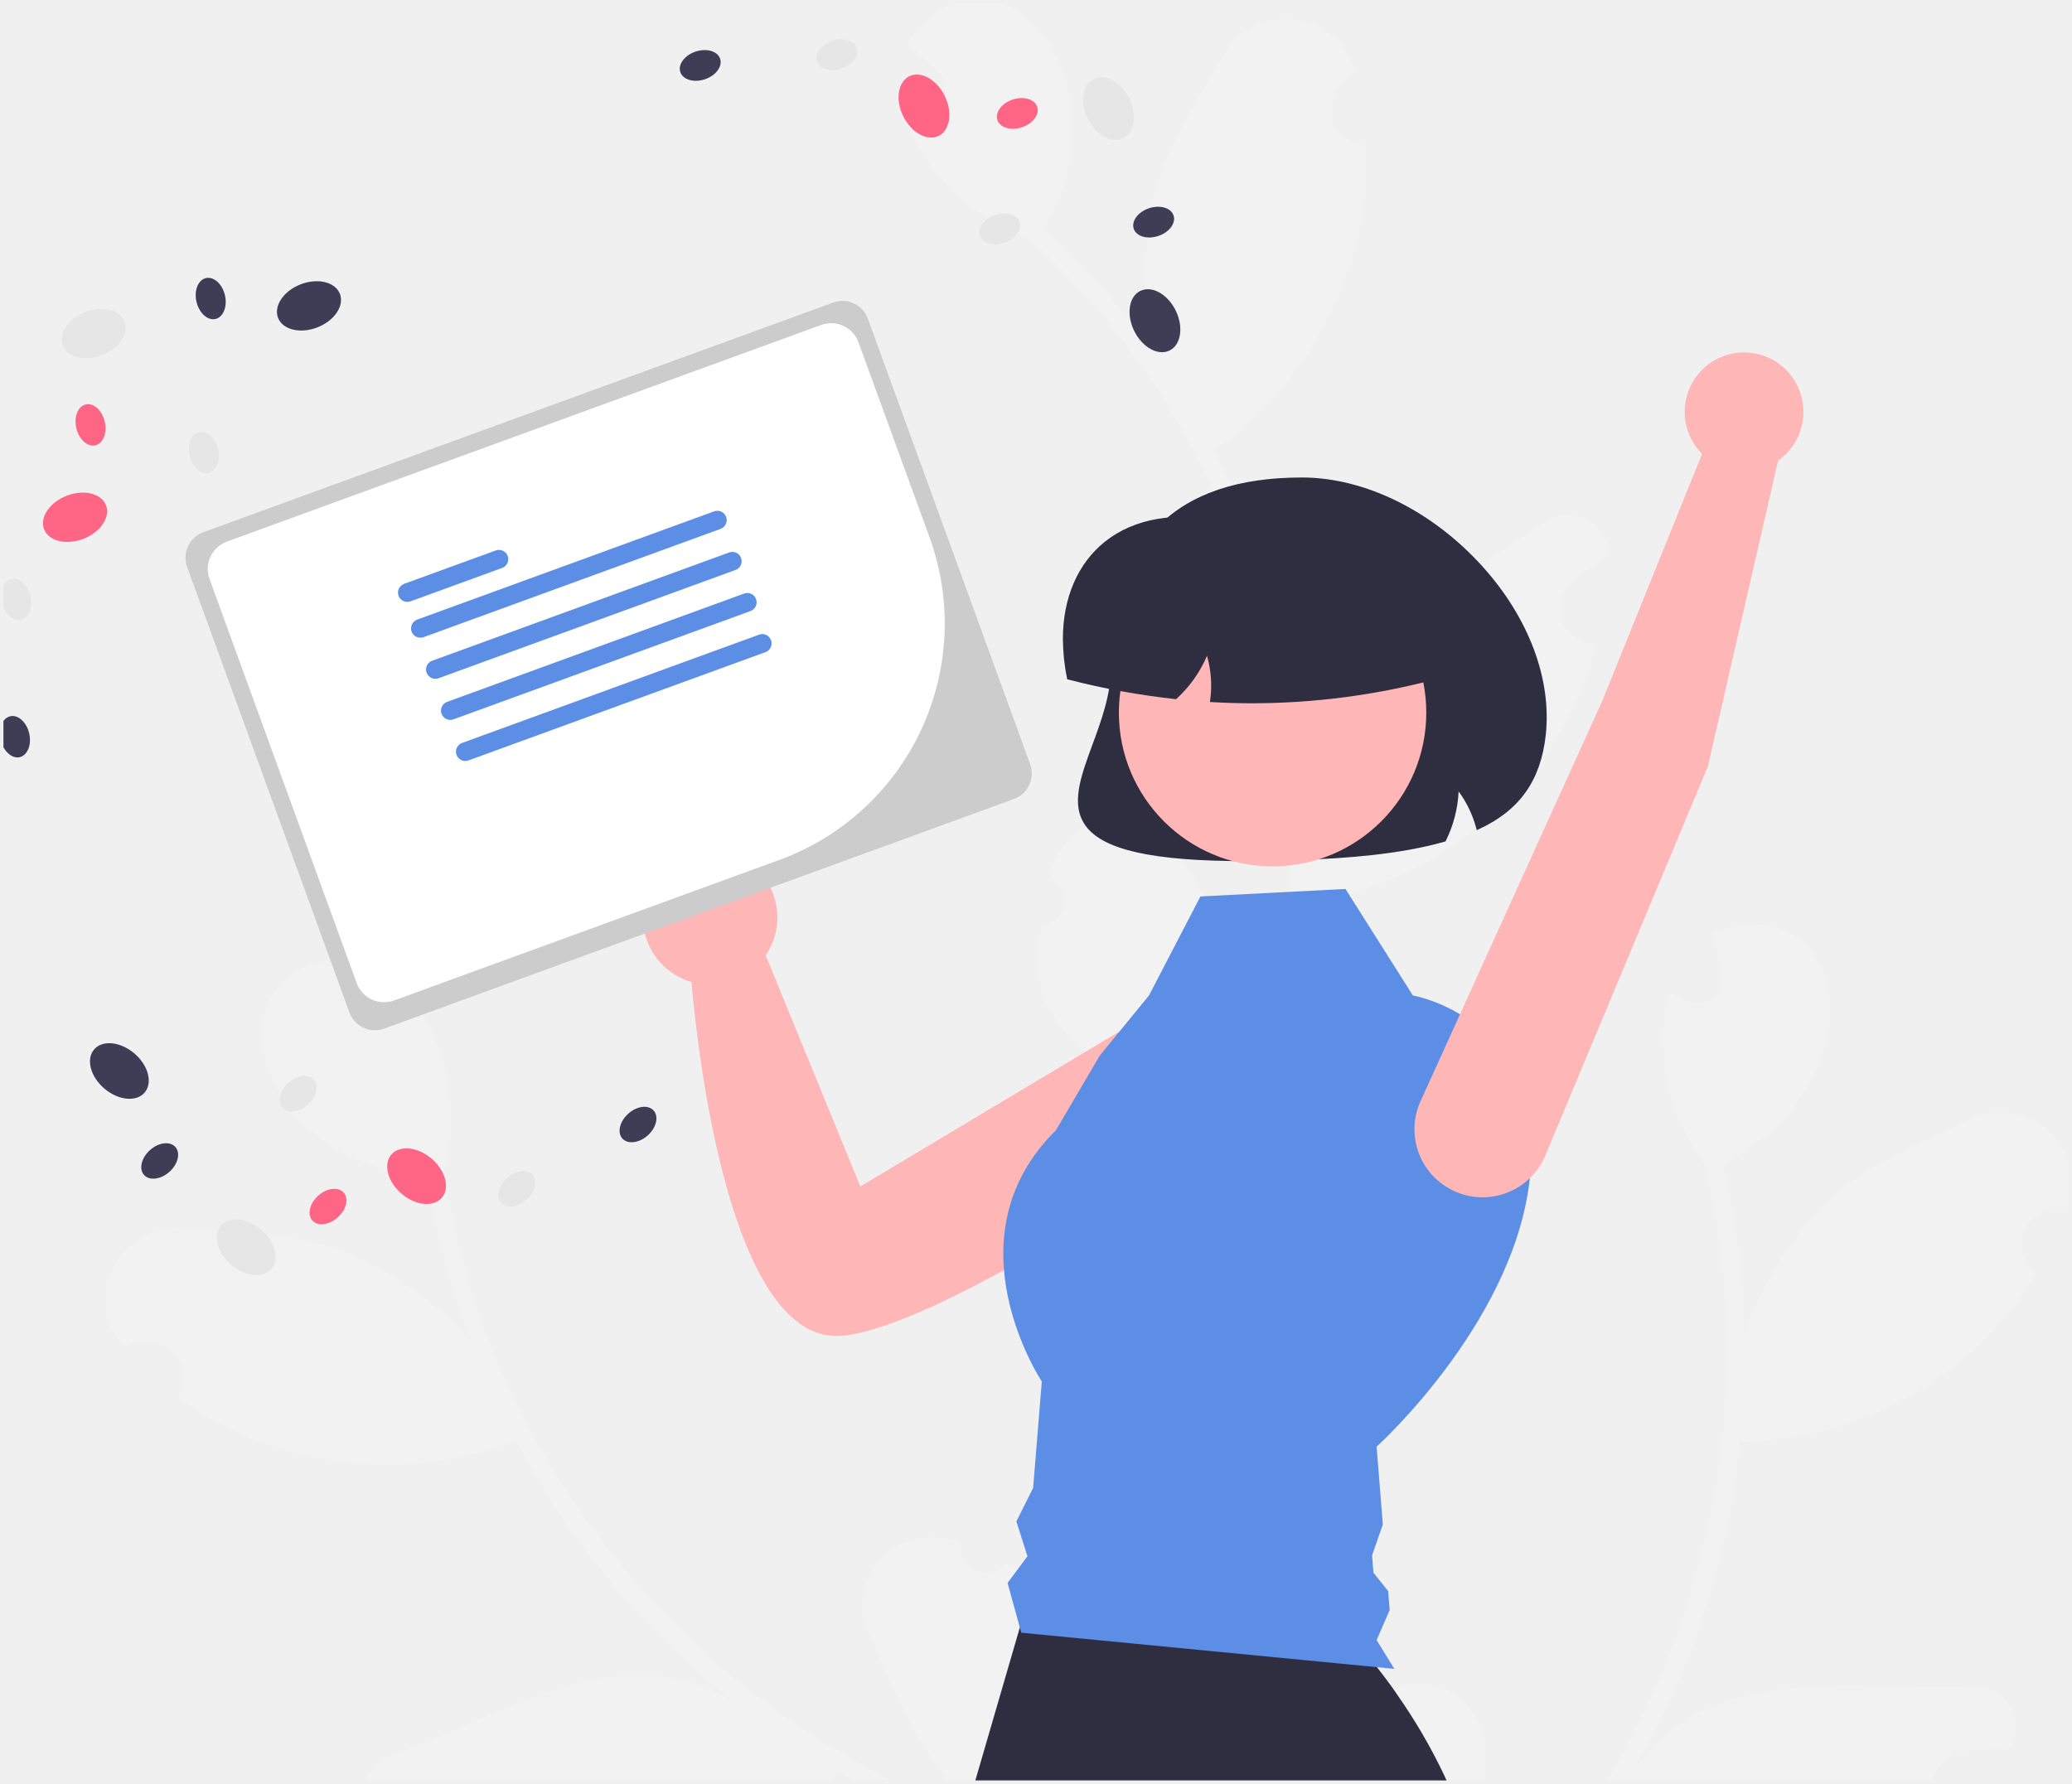
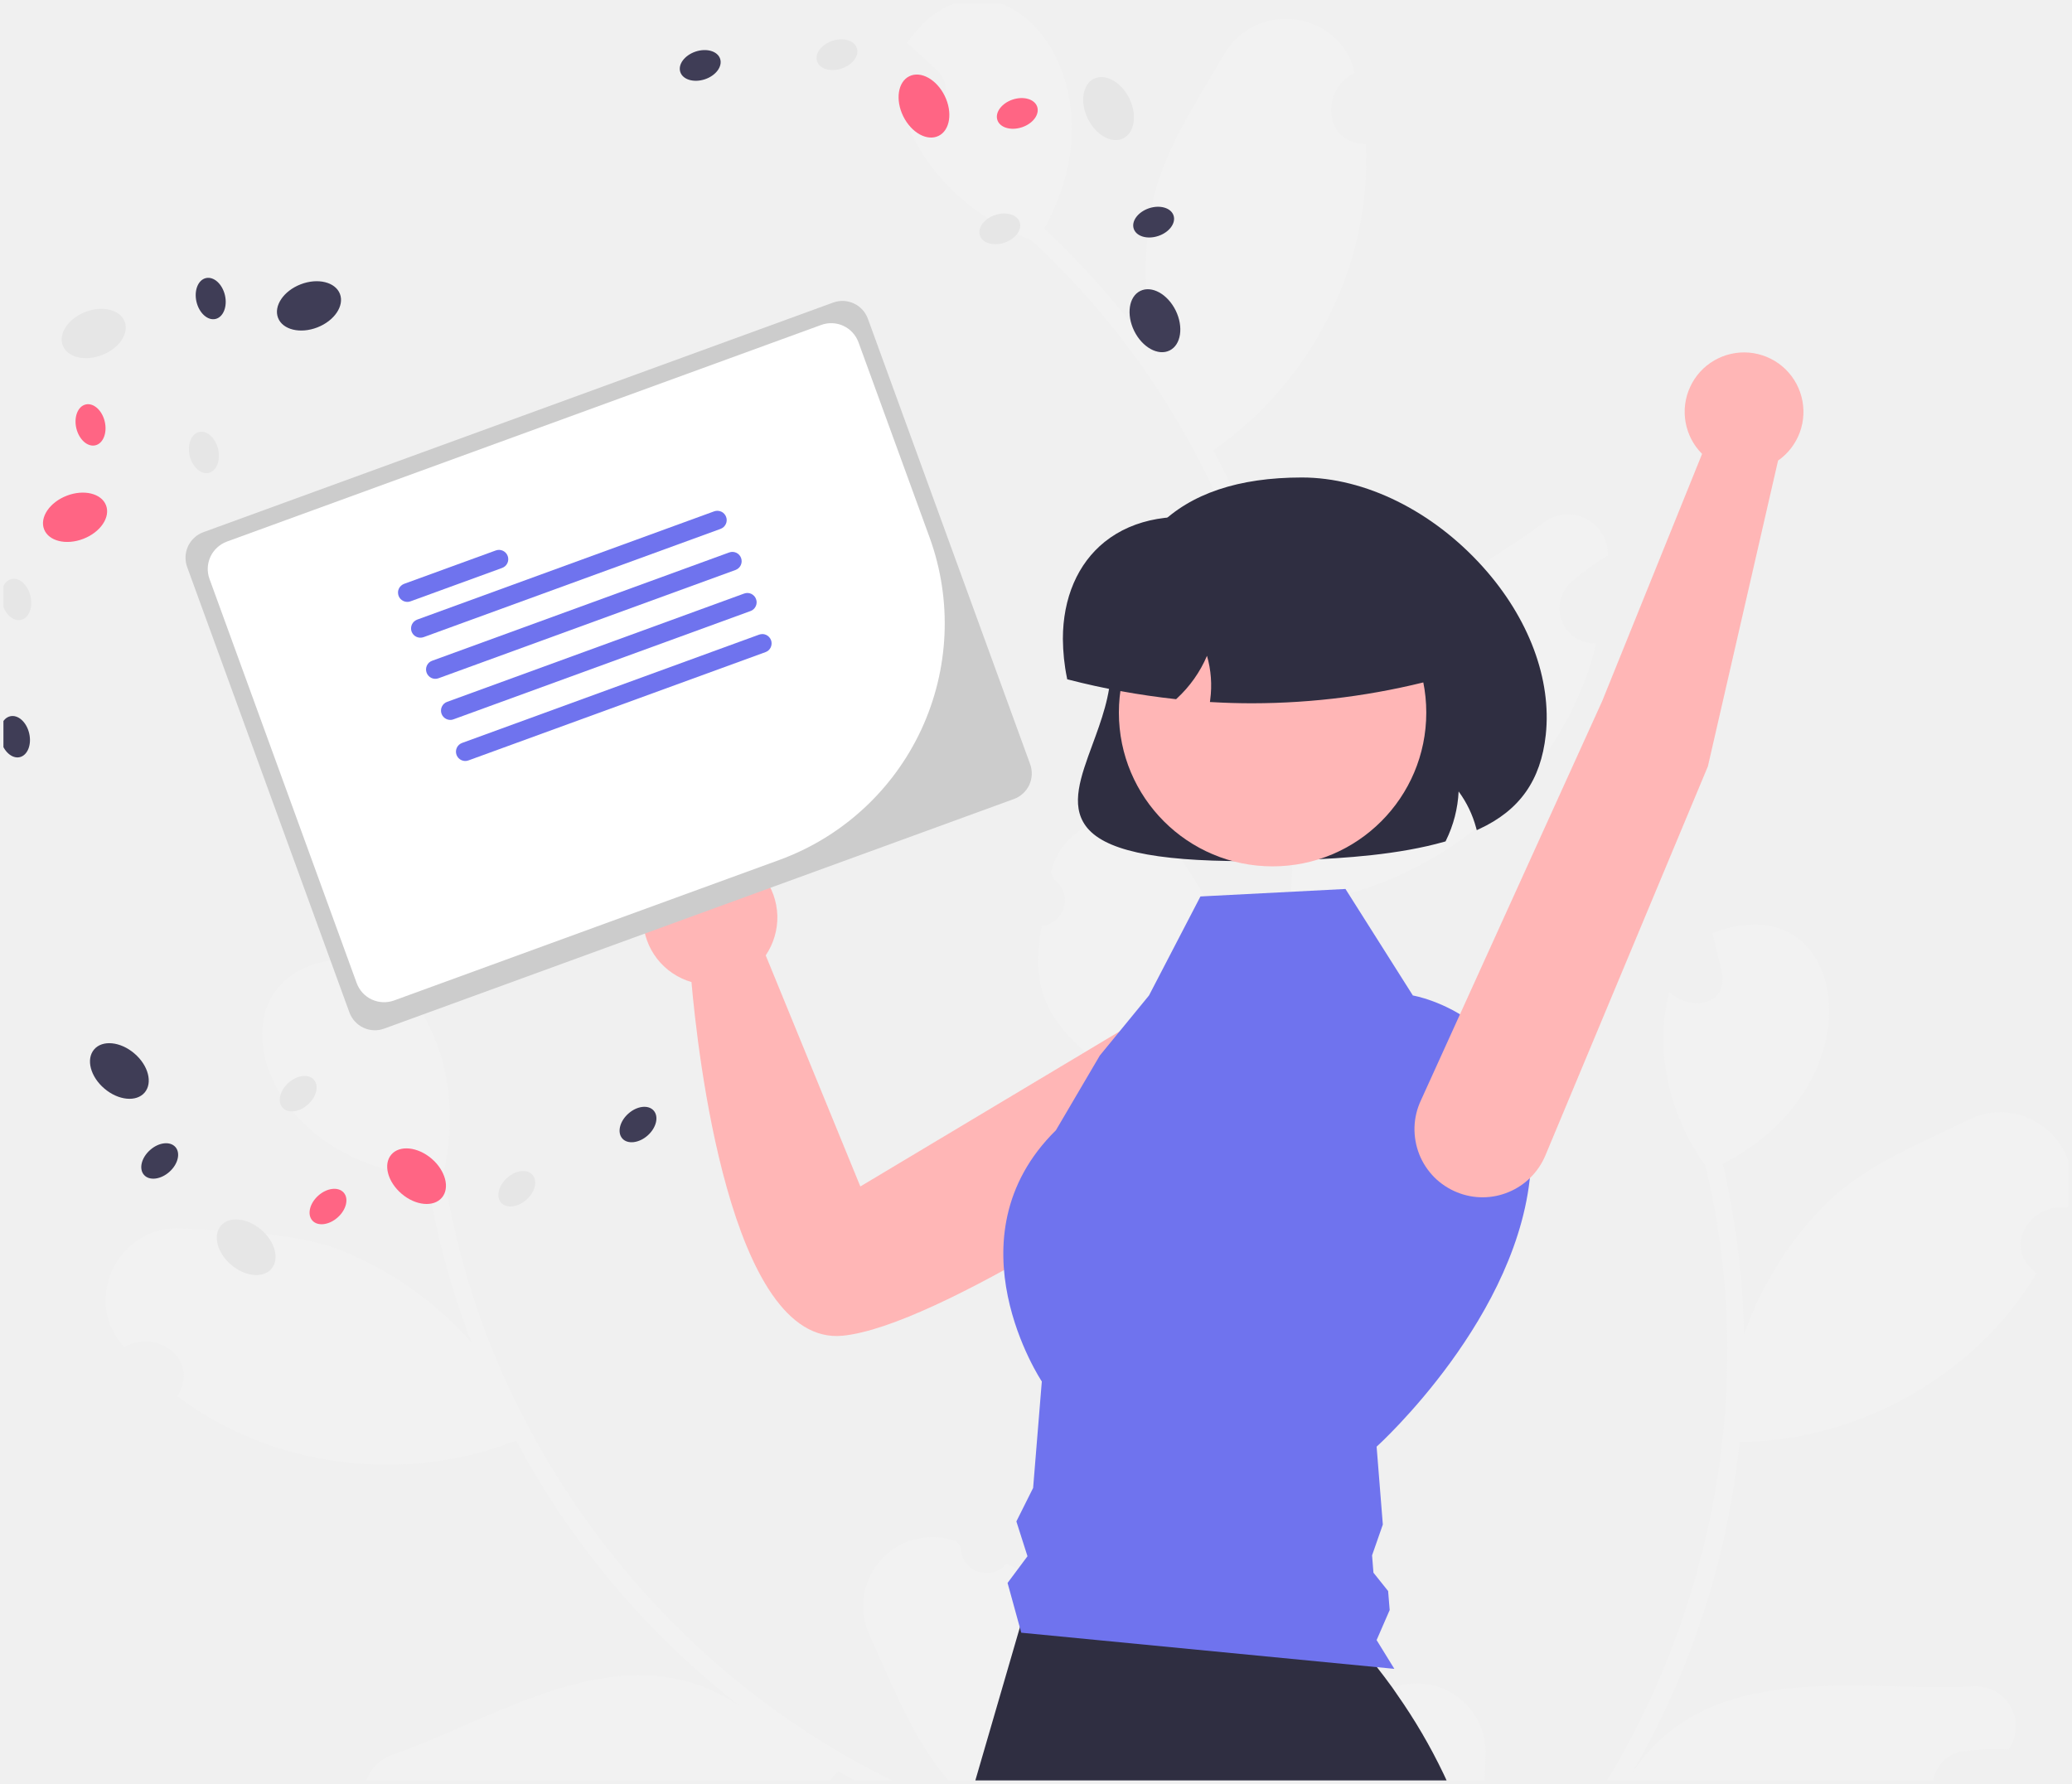
<svg xmlns="http://www.w3.org/2000/svg" width="360" height="310" viewBox="0 0 360 310" fill="none">
  <defs>
    <clipPath id="clip134_1006">
      <rect id="thanks_illu" rx="0" width="358.808" height="308.808" transform="translate(0.596026 0.596026)" fill="white" fill-opacity="0" />
    </clipPath>
  </defs>
  <rect id="thanks_illu" rx="0" width="358.808" height="308.808" transform="translate(0.596026 0.596026)" fill="#FFFFFF" fill-opacity="0" />
  <g clip-path="url(#clip134_1006)">
    <path id="Vector" d="M231.44 302.61C232.25 303.04 233.17 303.22 234.08 303.11C234.99 303 235.84 302.61 236.53 302C237.21 301.39 237.69 300.58 237.9 299.69C238.11 298.8 238.04 297.86 237.7 297.01C237.79 296.56 237.85 296.23 237.94 295.78C239.69 294.15 241.89 293.07 244.25 292.7C246.61 292.32 249.03 292.66 251.2 293.67C253.36 294.68 255.18 296.31 256.42 298.36C257.65 300.41 258.24 302.78 258.12 305.17C257.57 318.65 258.23 333.19 249.28 344.05C290.13 310.65 308.76 253.74 296.29 202.55C290.16 194.02 287.31 182.68 290.05 172.4C293.5 175.75 300.21 174.85 299.19 169.05C298.64 166.76 298.07 164.47 297.52 162.17C321.04 152.99 327.19 188 299.32 202.25C301.58 211.98 302.82 221.92 303.01 231.91C306.16 222.91 311.4 214.78 318.29 208.19C324.97 202.17 333.81 198.63 342.02 194.59C352.02 189.67 363.12 199.43 359.18 209.86C352.53 209.01 347.82 216.97 353.86 221.25C343.25 239.08 322.91 250.41 302.24 250.59C300.15 270.93 293.75 290.6 283.47 308.27C296.67 288.18 322.22 293.97 342.41 293.11C343.75 292.94 345.11 293.17 346.33 293.76C347.54 294.35 348.56 295.28 349.25 296.44C349.95 297.6 350.29 298.94 350.24 300.29C350.18 301.64 349.74 302.94 348.96 304.04C346.3 303.89 343.64 304 341 304.37C339.76 304.55 338.61 305.11 337.7 305.98C336.8 306.84 336.18 307.97 335.94 309.2C335.69 310.43 335.83 311.7 336.34 312.85C336.85 313.99 337.7 314.95 338.78 315.6C321.07 331.85 293.62 335.34 272.08 324.97C265.71 333 258.52 340.34 250.64 346.89L218.61 331.61C218.67 331.2 218.74 330.78 218.81 330.38C221.68 331.98 224.74 333.22 227.92 334.07C224.5 321.04 220.7 313.41 231.44 302.61L231.44 302.61Z" fill="#F2F2F2" fill-opacity="1" fill-rule="nonzero" />
    <path id="Vector" d="M174.85 271.78C174.27 272.48 173.48 272.99 172.6 273.23C171.71 273.48 170.78 273.44 169.91 273.13C169.05 272.82 168.3 272.26 167.77 271.51C167.24 270.76 166.95 269.87 166.95 268.95C166.69 268.57 166.51 268.29 166.25 267.91C164.02 267.05 161.58 266.89 159.25 267.43C156.93 267.97 154.81 269.2 153.19 270.95C151.56 272.71 150.49 274.91 150.12 277.27C149.75 279.63 150.09 282.05 151.11 284.22C156.7 296.49 161.56 310.21 173.95 316.89C123.52 301.38 84.82 255.7 77.08 203.59C79.54 193.37 77.91 181.79 71.49 173.31C69.56 177.72 63.01 179.42 61.77 173.66C61.41 171.32 61.08 168.99 60.72 166.66C35.47 167.03 42.98 201.77 74.16 204.45C75.74 214.32 78.34 223.99 81.92 233.32C75.61 226.17 67.7 220.61 58.82 217.12C50.37 214.07 40.86 214.12 31.72 213.48C20.61 212.7 14.01 225.93 21.59 234.1C27.43 230.8 34.79 236.39 30.81 242.64C47.36 255.14 70.47 257.96 89.67 250.33C99.28 268.38 112.62 284.17 128.8 296.66C109 283.04 87.52 298.04 68.5 304.87C67.19 305.22 66.02 305.94 65.12 306.95C64.21 307.95 63.62 309.2 63.42 310.54C63.21 311.87 63.4 313.24 63.96 314.47C64.51 315.7 65.42 316.74 66.56 317.47C68.96 316.32 71.47 315.41 74.05 314.76C75.26 314.47 76.54 314.55 77.71 315.01C78.87 315.47 79.87 316.28 80.56 317.32C81.25 318.37 81.6 319.61 81.56 320.86C81.52 322.11 81.09 323.32 80.34 324.32C102.87 332.69 129.6 325.56 145.64 307.83C154.57 312.86 163.99 316.95 173.76 320.03L197.66 293.79C197.46 293.43 197.23 293.07 197.02 292.72C194.96 295.29 192.59 297.6 189.97 299.59C188.22 286.23 188.87 277.72 174.85 271.78L174.85 271.78Z" fill="#F2F2F2" fill-opacity="1" fill-rule="nonzero" />
    <path id="Vector" d="M181 160.91C181.91 160.82 182.78 160.45 183.47 159.85C184.16 159.25 184.66 158.45 184.88 157.57C185.11 156.68 185.06 155.74 184.73 154.88C184.41 154.03 183.83 153.29 183.08 152.77C182.9 152.34 182.77 152.04 182.59 151.61C183.14 149.28 184.36 147.16 186.11 145.53C187.86 143.91 190.06 142.84 192.42 142.46C194.78 142.09 197.2 142.44 199.37 143.45C201.53 144.46 203.35 146.1 204.58 148.15C211.63 159.64 220.28 171.35 218.9 185.36C234.2 134.83 217.96 77.2 179.09 41.67C169.25 38 160.56 30.18 157.11 20.11C161.84 20.98 166.91 16.48 162.83 12.24C161.09 10.64 159.35 9.06 157.61 7.46C172.03 -13.29 196.63 12.34 181.44 39.73C188.73 46.54 195.3 54.1 201.03 62.29C198.62 53.05 198.44 43.38 200.5 34.07C202.69 25.34 208.05 17.48 212.62 9.54C218.18 -0.13 232.83 1.79 235.37 12.64C229.37 15.65 229.9 24.88 237.29 25.06C238.42 45.78 227.85 66.54 210.79 78.22C220.39 96.28 226.04 116.17 227.35 136.58C227.12 112.54 251.55 103.08 267.83 91.11C268.85 90.22 270.1 89.65 271.44 89.46C272.78 89.27 274.14 89.48 275.36 90.05C276.59 90.63 277.62 91.55 278.32 92.7C279.03 93.85 279.39 95.18 279.36 96.53C277.07 97.88 274.91 99.46 272.93 101.24C272.01 102.08 271.36 103.19 271.09 104.42C270.82 105.64 270.94 106.92 271.42 108.08C271.9 109.23 272.73 110.21 273.79 110.88C274.85 111.55 276.09 111.87 277.34 111.8C271.69 135.17 250.86 153.39 227.2 156.8C226.38 167.02 224.51 177.12 221.61 186.95L186.51 192.14C186.33 191.77 186.15 191.38 185.98 191.01C189.26 190.73 192.49 190.06 195.61 188.99C185.51 180.08 178.1 175.87 181 160.91L181 160.91Z" fill="#F2F2F2" fill-opacity="1" fill-rule="nonzero" />
    <path id="Vector" d="M216.3 149.65C200.32 149.65 191.66 147.7 188.63 143.52C185.96 139.84 187.75 134.99 189.82 129.37C191.31 125.32 193 120.74 193 116.21C193 94.16 204.17 82.98 226.2 82.98C237.17 82.98 248.94 88.81 257.69 98.57C265.65 107.45 269.61 118.07 268.57 127.71C267.71 135.62 264.03 140.82 256.99 144.08L256.58 144.27L256.46 143.83C255.85 141.56 254.82 139.43 253.43 137.54C253.29 140.5 252.54 143.41 251.23 146.07L251.16 146.22L250.99 146.27C243.03 148.54 233.57 149.16 226.22 149.44C222.64 149.58 219.34 149.65 216.3 149.65Z" fill="#2F2E41" fill-opacity="1" fill-rule="nonzero" />
    <path id="Vector" d="M220.66 180.37C220.05 178.57 219.01 176.94 217.64 175.62C216.28 174.29 214.61 173.32 212.79 172.77C210.97 172.22 209.05 172.11 207.18 172.45C205.31 172.8 203.55 173.58 202.04 174.74L149.48 206.19L133.04 166.03C134.42 163.99 135.13 161.56 135.06 159.1C134.98 156.63 134.13 154.25 132.62 152.3C131.11 150.34 129.02 148.92 126.65 148.23C124.29 147.54 121.76 147.62 119.44 148.45C117.12 149.29 115.12 150.84 113.73 152.88C112.35 154.92 111.64 157.35 111.72 159.82C111.8 162.28 112.65 164.66 114.16 166.61C115.68 168.56 117.77 169.98 120.14 170.67C121.15 182.25 126.78 234.01 146.38 232.13C162.85 230.55 203.76 203.28 216.47 193.83C218.5 192.32 220 190.2 220.75 187.78C221.51 185.36 221.47 182.77 220.66 180.37Z" fill="#FFB6B6" fill-opacity="1" fill-rule="nonzero" />
    <path id="Vector" d="M260.26 408.77L214.52 408.77L206.85 370.81L204.36 408.77L161.87 408.77C161.88 378.96 163.44 349.17 166.52 319.53L167.04 317.73L167.87 314.86L168.4 313.06L177.19 282.84L177.89 280.44L230.84 280.44C233.89 283.3 236.7 286.41 239.24 289.73C240.1 290.83 241.01 292.02 241.93 293.3C242.57 294.21 243.23 295.17 243.9 296.17C249.8 304.96 254.21 314.66 256.95 324.89L256.95 324.9C257.42 326.65 257.83 328.44 258.19 330.27L258.19 330.27C258.51 331.9 258.79 333.55 259.01 335.24C259.18 336.47 259.32 337.71 259.43 338.97C260.07 345.96 259.84 352.99 258.77 359.92L260.26 408.77Z" fill="#2F2E41" fill-opacity="1" fill-rule="nonzero" />
    <path id="Vector" d="M21.66 55.88C22.46 57.94 20.7 60.55 17.73 61.7C14.76 62.85 11.7 62.11 10.9 60.04C10.1 57.97 11.86 55.37 14.83 54.21C17.8 53.06 20.86 53.81 21.66 55.88Z" fill="#E6E6E6" fill-opacity="1" fill-rule="evenodd" />
    <path id="Vector" d="M59.06 51.07C59.86 53.14 58.1 55.75 55.13 56.9C52.16 58.05 49.11 57.31 48.31 55.24C47.51 53.17 49.27 50.56 52.24 49.41C55.21 48.26 58.26 49.01 59.06 51.07Z" fill="#3F3D56" fill-opacity="1" fill-rule="evenodd" />
    <path id="Vector" d="M18.42 87.81C19.22 89.88 17.46 92.49 14.48 93.64C11.51 94.79 8.46 94.05 7.66 91.98C6.86 89.91 8.62 87.3 11.59 86.15C14.56 85 17.62 85.74 18.42 87.81Z" fill="#FF6584" fill-opacity="1" fill-rule="evenodd" />
    <path id="Vector" d="M5.29 103.59C5.76 105.55 5.03 107.4 3.66 107.73C2.3 108.05 0.82 106.72 0.36 104.76C-0.11 102.8 0.62 100.95 1.99 100.63C3.35 100.3 4.83 101.63 5.29 103.59Z" fill="#E6E6E6" fill-opacity="1" fill-rule="evenodd" />
    <path id="Vector" d="M5.07 127.44C5.53 129.4 4.8 131.25 3.44 131.58C2.08 131.9 0.6 130.57 0.13 128.61C-0.33 126.65 0.4 124.8 1.76 124.48C3.13 124.15 4.61 125.48 5.07 127.44Z" fill="#3F3D56" fill-opacity="1" fill-rule="evenodd" />
    <path id="Vector" d="M37.9 78.04C38.36 80 37.63 81.85 36.27 82.18C34.91 82.5 33.43 81.17 32.96 79.21C32.5 77.25 33.23 75.4 34.59 75.08C35.95 74.75 37.43 76.08 37.9 78.04Z" fill="#E6E6E6" fill-opacity="1" fill-rule="evenodd" />
    <path id="Vector" d="M18.2 73.26C18.66 75.22 17.93 77.07 16.57 77.39C15.21 77.71 13.73 76.39 13.26 74.42C12.8 72.46 13.53 70.61 14.89 70.29C16.25 69.97 17.74 71.3 18.2 73.26Z" fill="#FF6584" fill-opacity="1" fill-rule="evenodd" />
    <path id="Vector" d="M39.08 51.29C39.54 53.25 38.81 55.11 37.45 55.43C36.09 55.75 34.61 54.42 34.14 52.46C33.68 50.5 34.41 48.65 35.77 48.33C37.13 48.01 38.61 49.33 39.08 51.29Z" fill="#3F3D56" fill-opacity="1" fill-rule="evenodd" />
    <path id="Vector" d="M45.37 213.7C47.8 215.76 48.6 218.81 47.16 220.5C45.73 222.18 42.59 221.88 40.17 219.81C37.74 217.75 36.94 214.7 38.38 213.01C39.81 211.32 42.94 211.63 45.37 213.7Z" fill="#E6E6E6" fill-opacity="1" fill-rule="evenodd" />
    <path id="Vector" d="M23.34 183.07C25.77 185.13 26.57 188.18 25.13 189.87C23.7 191.55 20.57 191.25 18.14 189.18C15.71 187.12 14.91 184.07 16.35 182.38C17.78 180.69 20.92 181 23.34 183.07Z" fill="#3F3D56" fill-opacity="1" fill-rule="evenodd" />
    <path id="Vector" d="M74.98 201.35C77.4 203.41 78.21 206.46 76.77 208.14C75.33 209.83 72.2 209.53 69.78 207.46C67.35 205.39 66.55 202.35 67.98 200.66C69.42 198.97 72.55 199.28 74.98 201.35Z" fill="#FF6584" fill-opacity="1" fill-rule="evenodd" />
    <path id="Vector" d="M92.51 204.16C93.44 205.21 92.98 207.14 91.48 208.48C89.97 209.82 88 210.06 87.07 209.02C86.14 207.97 86.6 206.04 88.1 204.7C89.6 203.35 91.57 203.11 92.51 204.16Z" fill="#E6E6E6" fill-opacity="1" fill-rule="evenodd" />
    <path id="Vector" d="M113.57 193C114.5 194.05 114.04 195.98 112.54 197.32C111.04 198.66 109.06 198.9 108.13 197.86C107.2 196.81 107.66 194.88 109.16 193.54C110.66 192.19 112.64 191.95 113.57 193Z" fill="#3F3D56" fill-opacity="1" fill-rule="evenodd" />
    <path id="Vector" d="M54.53 187.63C55.47 188.68 55 190.61 53.5 191.95C52 193.3 50.03 193.54 49.09 192.49C48.16 191.44 48.62 189.51 50.12 188.17C51.63 186.83 53.6 186.59 54.53 187.63Z" fill="#E6E6E6" fill-opacity="1" fill-rule="evenodd" />
    <path id="Vector" d="M59.71 207.25C60.64 208.29 60.18 210.23 58.67 211.57C57.17 212.91 55.2 213.15 54.27 212.11C53.33 211.06 53.8 209.12 55.3 207.78C56.8 206.44 58.77 206.2 59.71 207.25Z" fill="#FF6584" fill-opacity="1" fill-rule="evenodd" />
    <path id="Vector" d="M30.47 199.33C31.4 200.37 30.94 202.31 29.43 203.65C27.93 204.99 25.96 205.23 25.03 204.19C24.09 203.14 24.56 201.21 26.06 199.87C27.56 198.52 29.53 198.28 30.47 199.33Z" fill="#3F3D56" fill-opacity="1" fill-rule="evenodd" />
    <path id="Vector" d="M196.21 17.1C197.61 19.96 197.14 23.07 195.15 24.05C193.16 25.03 190.41 23.5 189.01 20.64C187.6 17.78 188.07 14.67 190.06 13.69C192.05 12.71 194.8 14.24 196.21 17.1Z" fill="#E6E6E6" fill-opacity="1" fill-rule="evenodd" />
    <path id="Vector" d="M204.27 53.96C205.67 56.82 205.2 59.94 203.21 60.91C201.22 61.89 198.47 60.37 197.06 57.51C195.66 54.65 196.13 51.53 198.12 50.56C200.11 49.58 202.86 51.1 204.27 53.96Z" fill="#3F3D56" fill-opacity="1" fill-rule="evenodd" />
    <path id="Vector" d="M164.14 16.66C165.54 19.52 165.07 22.63 163.08 23.61C161.09 24.59 158.34 23.07 156.93 20.2C155.53 17.34 156 14.23 157.99 13.25C159.98 12.27 162.73 13.8 164.14 16.66Z" fill="#FF6584" fill-opacity="1" fill-rule="evenodd" />
    <path id="Vector" d="M148.88 8.36C149.32 9.69 148.13 11.28 146.22 11.91C144.31 12.55 142.4 11.98 141.96 10.65C141.52 9.32 142.71 7.73 144.63 7.09C146.54 6.46 148.44 7.03 148.88 8.36Z" fill="#E6E6E6" fill-opacity="1" fill-rule="evenodd" />
    <path id="Vector" d="M125.12 10.22C125.56 11.55 124.37 13.15 122.46 13.78C120.55 14.41 118.64 13.85 118.2 12.52C117.76 11.19 118.95 9.6 120.87 8.96C122.78 8.33 124.68 8.89 125.12 10.22Z" fill="#3F3D56" fill-opacity="1" fill-rule="evenodd" />
    <path id="Vector" d="M177.17 38.62C177.61 39.95 176.42 41.54 174.51 42.18C172.6 42.81 170.69 42.25 170.25 40.92C169.81 39.59 171 37.99 172.91 37.36C174.83 36.73 176.73 37.29 177.17 38.62Z" fill="#E6E6E6" fill-opacity="1" fill-rule="evenodd" />
    <path id="Vector" d="M180.21 18.56C180.65 19.89 179.46 21.49 177.55 22.12C175.64 22.75 173.73 22.19 173.29 20.86C172.85 19.53 174.04 17.94 175.95 17.3C177.86 16.67 179.77 17.23 180.21 18.56Z" fill="#FF6584" fill-opacity="1" fill-rule="evenodd" />
    <path id="Vector" d="M203.9 37.45C204.34 38.78 203.15 40.38 201.24 41.01C199.33 41.65 197.42 41.08 196.98 39.75C196.54 38.42 197.73 36.83 199.64 36.19C201.55 35.56 203.46 36.12 203.9 37.45Z" fill="#3F3D56" fill-opacity="1" fill-rule="evenodd" />
-     <path id="Vector" d="M208.57 155.79L233.77 154.49L245.48 173C245.48 173 267.5 176.68 265.98 202.65C264.45 228.62 239.18 251.41 239.18 251.41L240.26 264.94L238.39 270.3L238.63 273.31L241.18 276.5L241.45 279.8L239.18 285.02L242.26 290.02L177.44 283.74L175.06 275.09L178.52 270.45L176.59 264.4L179.5 258.58L181.01 240.08C181.01 240.08 164.44 215.18 183.46 196.42L191.09 183.43L199.63 173L208.57 155.79Z" fill="#5C8EE5" fill-opacity="1" fill-rule="nonzero" />
+     <path id="Vector" d="M208.57 155.79L233.77 154.49L245.48 173C245.48 173 267.5 176.68 265.98 202.65C264.45 228.62 239.18 251.41 239.18 251.41L240.26 264.94L238.39 270.3L238.63 273.31L241.18 276.5L241.45 279.8L239.18 285.02L242.26 290.02L177.44 283.74L175.06 275.09L178.52 270.45L176.59 264.4L179.5 258.58L181.01 240.08C181.01 240.08 164.44 215.18 183.46 196.42L191.09 183.43L199.63 173L208.57 155.79Z" fill="#6F73EE" fill-opacity="1" fill-rule="nonzero" />
    <path id="Vector" d="M247.81 123.84C247.81 138.6 235.85 150.56 221.1 150.56C206.36 150.56 194.4 138.6 194.4 123.84C194.4 109.08 206.36 97.11 221.1 97.11C235.85 97.11 247.81 109.08 247.81 123.84Z" fill="#FFB6B6" fill-opacity="1" fill-rule="evenodd" />
    <path id="Vector" d="M217.53 122.22C215.23 122.22 212.93 122.15 210.63 122.02L210.22 122L210.27 121.59C210.61 119.04 210.42 116.45 209.71 113.97C208.51 116.79 206.72 119.32 204.47 121.39L204.34 121.51L204.17 121.49C197.92 120.8 191.74 119.68 185.66 118.11L185.42 118.05L185.38 117.81C184.92 115.58 184.69 113.31 184.67 111.03C184.67 103.92 187.25 97.93 191.93 94.17C197.03 90.08 204.33 88.82 212.51 90.62L238.65 90.62C241.52 90.63 244.28 91.77 246.31 93.8C248.34 95.84 249.48 98.59 249.49 101.47L249.49 118.03L249.2 118.11C238.86 120.83 228.22 122.21 217.53 122.22Z" fill="#2F2E41" fill-opacity="1" fill-rule="nonzero" />
    <path id="Vector" d="M35.32 92.49C34.15 92.92 33.2 93.8 32.67 94.93C32.15 96.06 32.09 97.35 32.51 98.52L60.71 175.95C61.14 177.12 62.02 178.08 63.14 178.6C64.27 179.13 65.57 179.19 66.74 178.76L176.18 138.85C177.35 138.42 178.3 137.54 178.83 136.41C179.35 135.28 179.41 133.99 178.99 132.82L150.79 55.39C150.36 54.22 149.49 53.26 148.36 52.74C147.23 52.21 145.93 52.15 144.76 52.58L35.32 92.49Z" fill="#CCCCCC" fill-opacity="1" fill-rule="nonzero" />
    <path id="Vector" d="M135.45 149.43L68.46 173.87C67.2 174.32 65.81 174.26 64.59 173.7C63.37 173.13 62.43 172.1 61.97 170.84L36.4 100.61C35.94 99.35 36 97.96 36.57 96.74C37.13 95.53 38.16 94.59 39.42 94.12L142.68 56.47C143.94 56.01 145.33 56.07 146.54 56.63C147.76 57.2 148.7 58.23 149.16 59.49L161.52 93.42C165.47 104.31 164.94 116.32 160.06 126.82C155.17 137.32 146.32 145.45 135.45 149.43Z" fill="#FFFFFF" fill-opacity="1" fill-rule="nonzero" />
-     <path id="Vector" d="M87.24 98.7L71.33 104.5C71.13 104.58 70.91 104.61 70.7 104.6C70.49 104.59 70.28 104.54 70.09 104.45C69.9 104.36 69.72 104.23 69.58 104.08C69.43 103.92 69.32 103.74 69.25 103.54C69.18 103.34 69.15 103.13 69.15 102.91C69.16 102.7 69.21 102.49 69.3 102.3C69.39 102.11 69.52 101.93 69.68 101.79C69.83 101.65 70.02 101.54 70.22 101.46L86.14 95.66C86.54 95.51 86.98 95.53 87.37 95.71C87.76 95.89 88.06 96.22 88.21 96.62C88.36 97.03 88.34 97.47 88.16 97.86C87.98 98.25 87.65 98.55 87.24 98.7L87.24 98.7Z" fill="#5C8EE5" fill-opacity="1" fill-rule="nonzero" />
-     <path id="Vector" d="M125.2 91.91L73.59 110.73C73.39 110.8 73.18 110.83 72.97 110.82C72.75 110.82 72.55 110.76 72.35 110.67C72.16 110.59 71.99 110.46 71.84 110.3C71.7 110.14 71.59 109.96 71.51 109.76C71.44 109.56 71.41 109.35 71.42 109.14C71.43 108.92 71.48 108.71 71.57 108.52C71.66 108.33 71.79 108.16 71.94 108.01C72.1 107.87 72.28 107.76 72.48 107.68L124.09 88.86C124.29 88.79 124.5 88.76 124.71 88.77C124.92 88.78 125.13 88.83 125.33 88.92C125.52 89.01 125.69 89.13 125.83 89.29C125.98 89.45 126.09 89.63 126.16 89.83C126.24 90.03 126.27 90.24 126.26 90.45C126.25 90.67 126.2 90.88 126.11 91.07C126.02 91.26 125.89 91.43 125.74 91.58C125.58 91.72 125.4 91.83 125.2 91.91Z" fill="#5C8EE5" fill-opacity="1" fill-rule="nonzero" />
-     <path id="Vector" d="M127.8 99.05L76.19 117.87C75.99 117.94 75.78 117.98 75.57 117.97C75.36 117.96 75.15 117.91 74.96 117.82C74.76 117.73 74.59 117.6 74.45 117.44C74.3 117.29 74.19 117.1 74.12 116.9C74.05 116.7 74.01 116.49 74.02 116.28C74.03 116.07 74.08 115.86 74.17 115.66C74.26 115.47 74.39 115.3 74.54 115.15C74.7 115.01 74.88 114.9 75.08 114.83L126.69 96.01C127.09 95.86 127.54 95.88 127.93 96.06C128.31 96.24 128.62 96.57 128.76 96.97C128.91 97.38 128.89 97.82 128.71 98.21C128.53 98.6 128.2 98.9 127.8 99.05Z" fill="#5C8EE5" fill-opacity="1" fill-rule="nonzero" />
-     <path id="Vector" d="M130.4 106.19L78.79 125.01C78.59 125.09 78.38 125.12 78.17 125.11C77.96 125.1 77.75 125.05 77.56 124.96C77.36 124.87 77.19 124.74 77.05 124.59C76.9 124.43 76.79 124.25 76.72 124.05C76.64 123.85 76.61 123.63 76.62 123.42C76.63 123.21 76.68 123 76.77 122.81C76.86 122.61 76.99 122.44 77.14 122.3C77.3 122.15 77.49 122.04 77.69 121.97L129.29 103.15C129.49 103.08 129.7 103.04 129.91 103.05C130.13 103.06 130.33 103.11 130.53 103.2C130.72 103.29 130.89 103.42 131.04 103.58C131.18 103.73 131.29 103.92 131.36 104.12C131.44 104.32 131.47 104.53 131.46 104.74C131.45 104.95 131.4 105.16 131.31 105.35C131.22 105.55 131.09 105.72 130.94 105.86C130.78 106.01 130.6 106.12 130.4 106.19Z" fill="#5C8EE5" fill-opacity="1" fill-rule="nonzero" />
-     <path id="Vector" d="M133 113.33L81.39 132.15C80.99 132.3 80.55 132.28 80.16 132.1C79.77 131.92 79.47 131.59 79.32 131.19C79.17 130.78 79.19 130.34 79.37 129.95C79.55 129.56 79.88 129.26 80.29 129.11L131.89 110.29C132.09 110.22 132.3 110.19 132.52 110.19C132.73 110.2 132.94 110.25 133.13 110.34C133.32 110.43 133.49 110.56 133.64 110.72C133.78 110.87 133.89 111.06 133.97 111.26C134.04 111.46 134.07 111.67 134.06 111.88C134.05 112.09 134 112.3 133.91 112.5C133.82 112.69 133.7 112.86 133.54 113.01C133.38 113.15 133.2 113.26 133 113.33L133 113.33Z" fill="#5C8EE5" fill-opacity="1" fill-rule="nonzero" />
+     <path id="Vector" d="M87.24 98.7L71.33 104.5C71.13 104.58 70.91 104.61 70.7 104.6C70.49 104.59 70.28 104.54 70.09 104.45C69.9 104.36 69.72 104.23 69.58 104.08C69.43 103.92 69.32 103.74 69.25 103.54C69.18 103.34 69.15 103.13 69.15 102.91C69.16 102.7 69.21 102.49 69.3 102.3C69.39 102.11 69.52 101.93 69.68 101.79C69.83 101.65 70.02 101.54 70.22 101.46L86.14 95.66C86.54 95.51 86.98 95.53 87.37 95.71C87.76 95.89 88.06 96.22 88.21 96.62C88.36 97.03 88.34 97.47 88.16 97.86C87.98 98.25 87.65 98.55 87.24 98.7L87.24 98.7Z" fill="#6F73EE" fill-opacity="1" fill-rule="nonzero" />
+     <path id="Vector" d="M125.2 91.91L73.59 110.73C73.39 110.8 73.18 110.83 72.97 110.82C72.75 110.82 72.55 110.76 72.35 110.67C72.16 110.59 71.99 110.46 71.84 110.3C71.7 110.14 71.59 109.96 71.51 109.76C71.44 109.56 71.41 109.35 71.42 109.14C71.43 108.92 71.48 108.71 71.57 108.52C71.66 108.33 71.79 108.16 71.94 108.01C72.1 107.87 72.28 107.76 72.48 107.68L124.09 88.86C124.29 88.79 124.5 88.76 124.71 88.77C124.92 88.78 125.13 88.83 125.33 88.92C125.52 89.01 125.69 89.13 125.83 89.29C125.98 89.45 126.09 89.63 126.16 89.83C126.24 90.03 126.27 90.24 126.26 90.45C126.25 90.67 126.2 90.88 126.11 91.07C126.02 91.26 125.89 91.43 125.74 91.58C125.58 91.72 125.4 91.83 125.2 91.91Z" fill="#6F73EE" fill-opacity="1" fill-rule="nonzero" />
+     <path id="Vector" d="M127.8 99.05L76.19 117.87C75.99 117.94 75.78 117.98 75.57 117.97C75.36 117.96 75.15 117.91 74.96 117.82C74.76 117.73 74.59 117.6 74.45 117.44C74.3 117.29 74.19 117.1 74.12 116.9C74.05 116.7 74.01 116.49 74.02 116.28C74.03 116.07 74.08 115.86 74.17 115.66C74.26 115.47 74.39 115.3 74.54 115.15C74.7 115.01 74.88 114.9 75.08 114.83L126.69 96.01C127.09 95.86 127.54 95.88 127.93 96.06C128.31 96.24 128.62 96.57 128.76 96.97C128.91 97.38 128.89 97.82 128.71 98.21C128.53 98.6 128.2 98.9 127.8 99.05Z" fill="#6F73EE" fill-opacity="1" fill-rule="nonzero" />
+     <path id="Vector" d="M130.4 106.19L78.79 125.01C78.59 125.09 78.38 125.12 78.17 125.11C77.96 125.1 77.75 125.05 77.56 124.96C77.36 124.87 77.19 124.74 77.05 124.59C76.9 124.43 76.79 124.25 76.72 124.05C76.64 123.85 76.61 123.63 76.62 123.42C76.63 123.21 76.68 123 76.77 122.81C76.86 122.61 76.99 122.44 77.14 122.3C77.3 122.15 77.49 122.04 77.69 121.97L129.29 103.15C129.49 103.08 129.7 103.04 129.91 103.05C130.13 103.06 130.33 103.11 130.53 103.2C130.72 103.29 130.89 103.42 131.04 103.58C131.18 103.73 131.29 103.92 131.36 104.12C131.44 104.32 131.47 104.53 131.46 104.74C131.45 104.95 131.4 105.16 131.31 105.35C131.22 105.55 131.09 105.72 130.94 105.86C130.78 106.01 130.6 106.12 130.4 106.19Z" fill="#6F73EE" fill-opacity="1" fill-rule="nonzero" />
+     <path id="Vector" d="M133 113.33L81.39 132.15C80.99 132.3 80.55 132.28 80.16 132.1C79.77 131.92 79.47 131.59 79.32 131.19C79.17 130.78 79.19 130.34 79.37 129.95C79.55 129.56 79.88 129.26 80.29 129.11L131.89 110.29C132.09 110.22 132.3 110.19 132.52 110.19C132.73 110.2 132.94 110.25 133.13 110.34C133.32 110.43 133.49 110.56 133.64 110.72C133.78 110.87 133.89 111.06 133.97 111.26C134.04 111.46 134.07 111.67 134.06 111.88C134.05 112.09 134 112.3 133.91 112.5C133.82 112.69 133.7 112.86 133.54 113.01C133.38 113.15 133.2 113.26 133 113.33L133 113.33Z" fill="#6F73EE" fill-opacity="1" fill-rule="nonzero" />
    <path id="Vector" d="M296.74 133.17L268.49 200.83C267.28 203.69 265 205.97 262.13 207.16C259.27 208.36 256.05 208.38 253.17 207.21C251.68 206.61 250.33 205.72 249.19 204.58C248.06 203.43 247.17 202.08 246.58 200.58C246 199.09 245.72 197.49 245.76 195.88C245.81 194.27 246.19 192.69 246.87 191.24L278.37 121.85L295.73 78.88C294.23 77.39 293.23 75.46 292.86 73.37C292.49 71.29 292.77 69.13 293.67 67.21C294.56 65.29 296.02 63.69 297.86 62.63C299.69 61.57 301.81 61.1 303.92 61.28C306.03 61.47 308.04 62.3 309.66 63.66C311.28 65.03 312.45 66.86 312.99 68.91C313.54 70.95 313.44 73.12 312.72 75.11C311.99 77.11 310.67 78.83 308.93 80.04L296.74 133.17Z" fill="#FFB6B6" fill-opacity="1" fill-rule="nonzero" />
  </g>
</svg>
